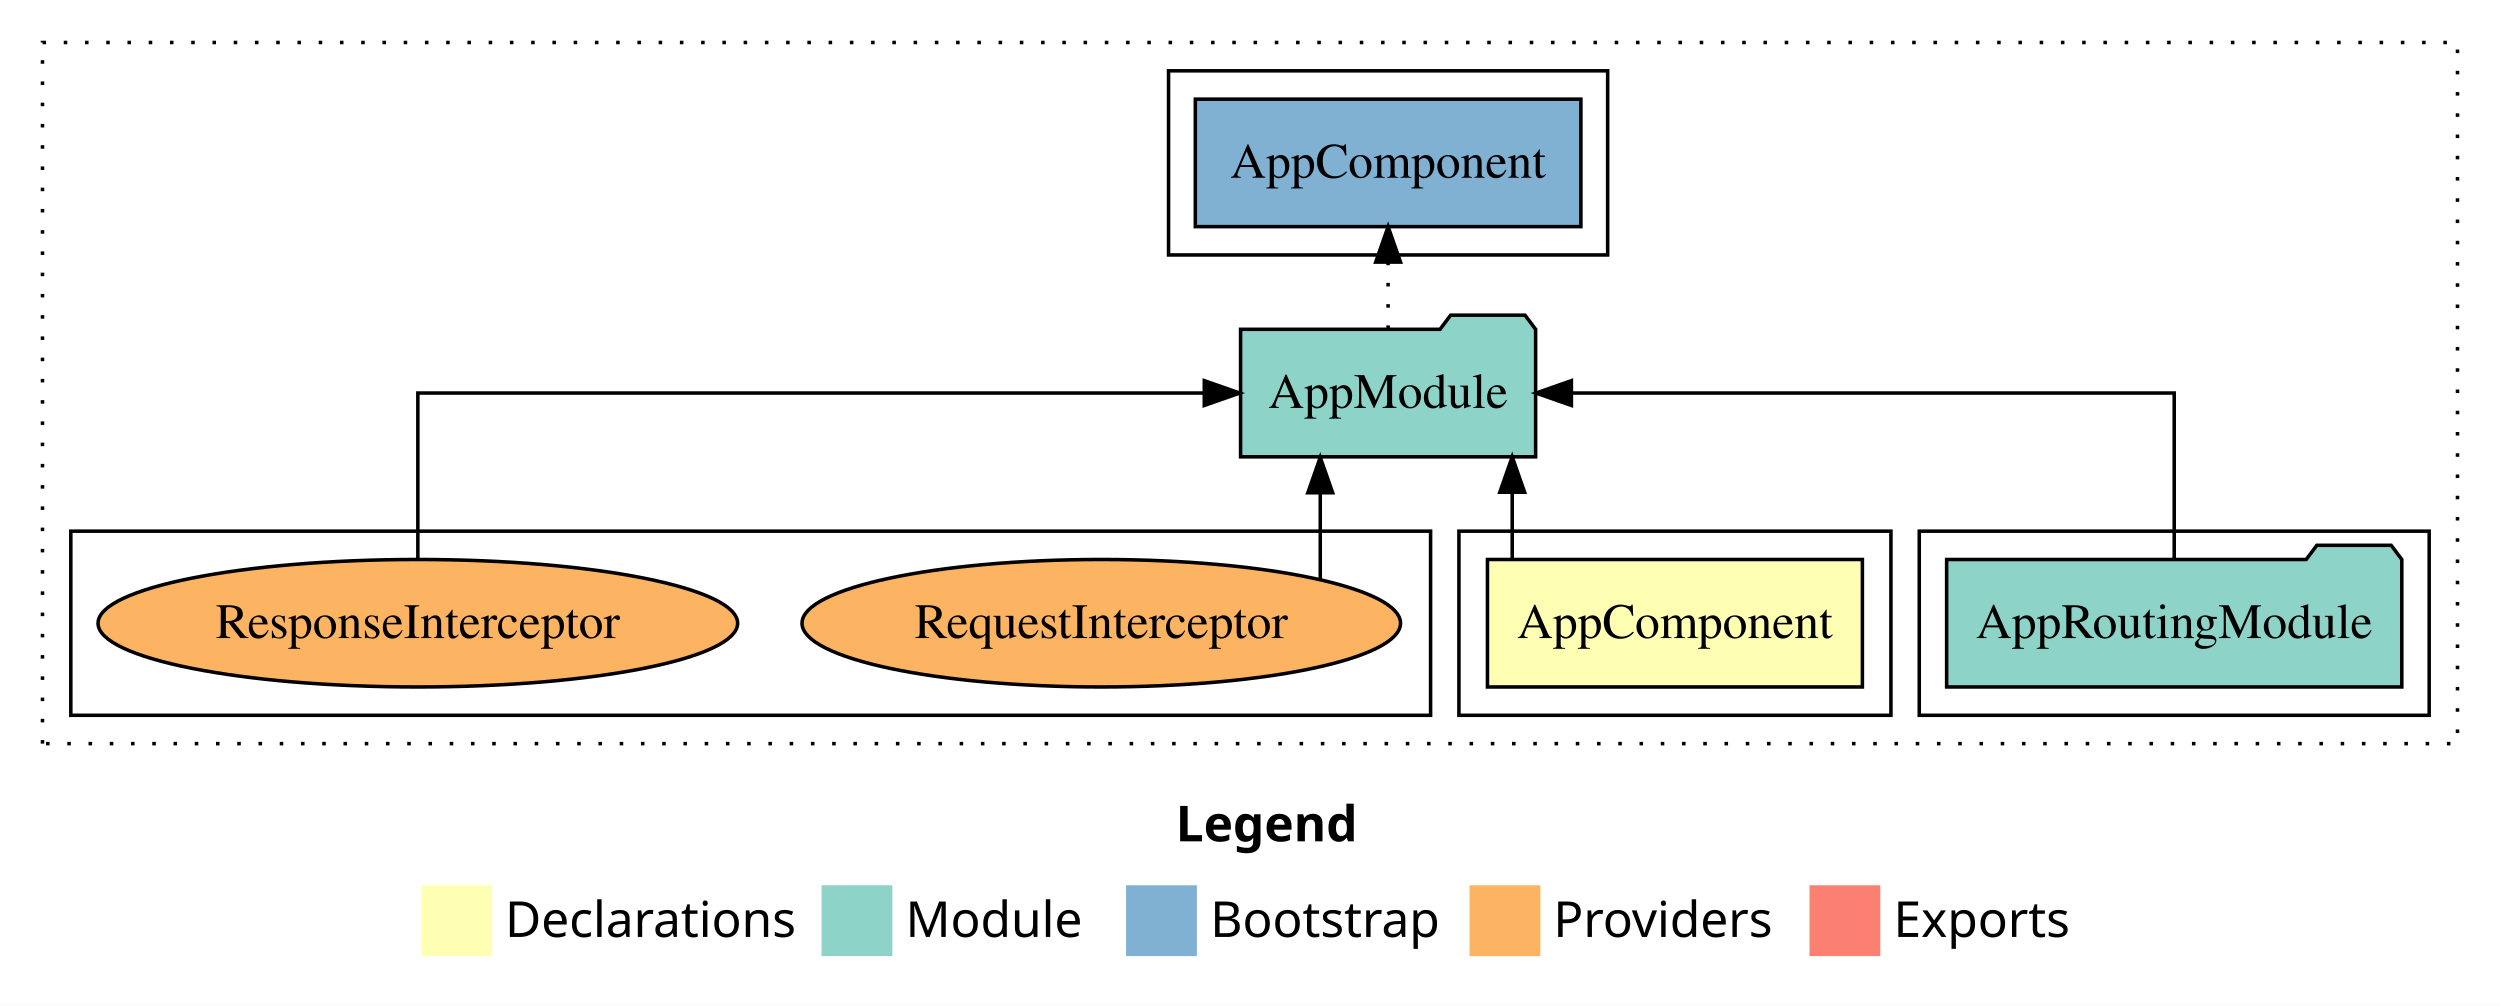
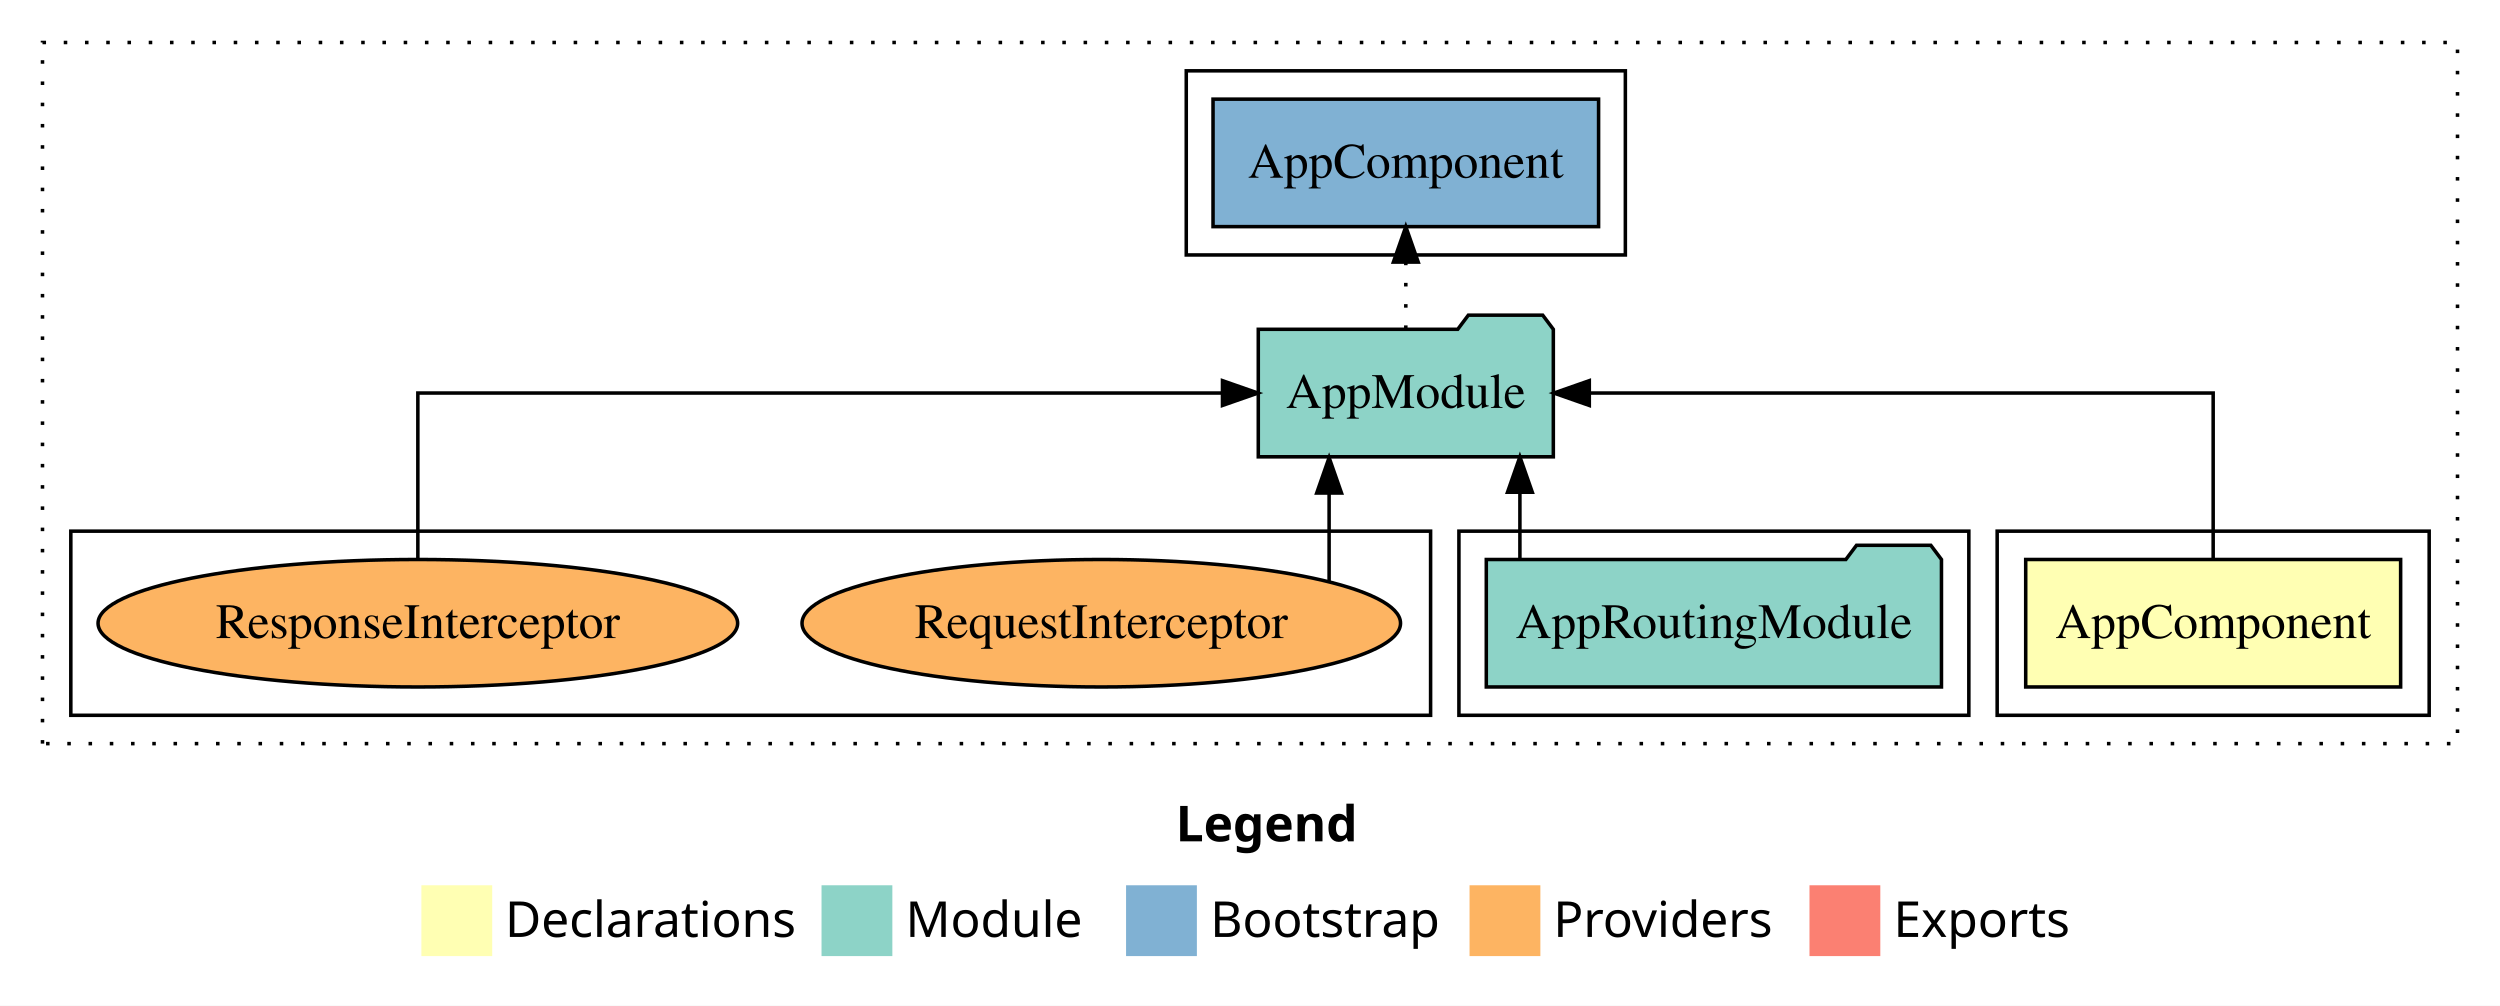
<svg xmlns="http://www.w3.org/2000/svg" width="706pt" height="284pt" viewBox="0.00 0.00 706.00 284.00">
  <g id="graph0" class="graph" transform="scale(1 1) rotate(0) translate(4 280)">
    <polygon fill="white" stroke="transparent" points="-4,4 -4,-280 702,-280 702,4 -4,4" />
    <text text-anchor="start" x="328.01" y="-42.4" font-family="sans-serif" font-weight="bold" font-size="14.00">Legend</text>
    <polygon fill="#ffffb3" stroke="transparent" points="115,-10 115,-30 135,-30 135,-10 115,-10" />
    <text text-anchor="start" x="138.63" y="-15.4" font-family="sans-serif" font-size="14.00">  Declarations</text>
    <polygon fill="#8dd3c7" stroke="transparent" points="228,-10 228,-30 248,-30 248,-10 228,-10" />
    <text text-anchor="start" x="251.73" y="-15.4" font-family="sans-serif" font-size="14.00">  Module</text>
    <polygon fill="#80b1d3" stroke="transparent" points="314,-10 314,-30 334,-30 334,-10 314,-10" />
    <text text-anchor="start" x="337.78" y="-15.4" font-family="sans-serif" font-size="14.00">  Bootstrap</text>
    <polygon fill="#fdb462" stroke="transparent" points="411,-10 411,-30 431,-30 431,-10 411,-10" />
    <text text-anchor="start" x="434.67" y="-15.4" font-family="sans-serif" font-size="14.00">  Providers</text>
    <polygon fill="#fb8072" stroke="transparent" points="507,-10 507,-30 527,-30 527,-10 507,-10" />
    <text text-anchor="start" x="530.73" y="-15.4" font-family="sans-serif" font-size="14.00">  Exports</text>
    <g id="clust1" class="cluster">
      <polygon fill="none" stroke="black" stroke-dasharray="1,5" points="8,-70 8,-268 690,-268 690,-70 8,-70" />
    </g>
-     <g id="clust4" class="cluster">
-       <polygon fill="none" stroke="black" points="538,-78 538,-130 682,-130 682,-78 538,-78" />
-     </g>
    <g id="clust6" class="cluster">
-       <polygon fill="none" stroke="black" points="326,-208 326,-260 450,-260 450,-208 326,-208" />
+       <polygon fill="none" stroke="black" points="331,-208 331,-260 455,-260 455,-208 331,-208" />
    </g>
    <g id="clust2" class="cluster">
-       <polygon fill="none" stroke="black" points="408,-78 408,-130 530,-130 530,-78 408,-78" />
+       <polygon fill="none" stroke="black" points="560,-78 560,-130 682,-130 682,-78 560,-78" />
+     </g>
+     <g id="clust4" class="cluster">
+       <polygon fill="none" stroke="black" points="408,-78 408,-130 552,-130 552,-78 408,-78" />
    </g>
    <g id="clust7" class="cluster">
      <polygon fill="none" stroke="black" points="16,-78 16,-130 400,-130 400,-78 16,-78" />
    </g>
    <g id="node1" class="node">
-       <polygon fill="#ffffb3" stroke="black" points="521.94,-122 416.06,-122 416.06,-86 521.94,-86 521.94,-122" />
-       <text text-anchor="middle" x="469" y="-99.8" font-family="Times,serif" font-size="14.00">AppComponent</text>
+       <polygon fill="#ffffb3" stroke="black" points="673.94,-122 568.06,-122 568.06,-86 673.94,-86 673.94,-122" />
+       <text text-anchor="middle" x="621" y="-99.8" font-family="Times,serif" font-size="14.00">AppComponent</text>
    </g>
    <g id="node2" class="node">
-       <polygon fill="#8dd3c7" stroke="black" points="429.66,-187 426.66,-191 405.66,-191 402.66,-187 346.34,-187 346.34,-151 429.66,-151 429.66,-187" />
-       <text text-anchor="middle" x="388" y="-164.8" font-family="Times,serif" font-size="14.00">AppModule</text>
+       <polygon fill="#8dd3c7" stroke="black" points="434.66,-187 431.66,-191 410.66,-191 407.66,-187 351.34,-187 351.34,-151 434.66,-151 434.66,-187" />
+       <text text-anchor="middle" x="393" y="-164.8" font-family="Times,serif" font-size="14.00">AppModule</text>
    </g>
    <g id="edge1" class="edge">
-       <path fill="none" stroke="black" d="M423.05,-122.11C423.05,-122.11 423.05,-140.99 423.05,-140.99" />
-       <polygon fill="black" stroke="black" points="419.55,-140.99 423.05,-150.99 426.55,-140.99 419.55,-140.99" />
+       <path fill="none" stroke="black" d="M621,-122.11C621,-141.34 621,-169 621,-169 621,-169 444.82,-169 444.82,-169" />
+       <polygon fill="black" stroke="black" points="444.82,-165.5 434.82,-169 444.82,-172.5 444.82,-165.5" />
    </g>
    <g id="node4" class="node">
-       <polygon fill="#80b1d3" stroke="black" points="442.44,-252 333.56,-252 333.56,-216 442.44,-216 442.44,-252" />
-       <text text-anchor="middle" x="388" y="-229.8" font-family="Times,serif" font-size="14.00">AppComponent </text>
+       <polygon fill="#80b1d3" stroke="black" points="447.44,-252 338.56,-252 338.56,-216 447.44,-216 447.44,-252" />
+       <text text-anchor="middle" x="393" y="-229.8" font-family="Times,serif" font-size="14.00">AppComponent </text>
    </g>
    <g id="edge3" class="edge">
-       <path fill="none" stroke="black" stroke-dasharray="1,5" d="M388,-187.11C388,-187.11 388,-205.99 388,-205.99" />
-       <polygon fill="black" stroke="black" points="384.5,-205.99 388,-215.99 391.5,-205.99 384.5,-205.99" />
+       <path fill="none" stroke="black" stroke-dasharray="1,5" d="M393,-187.11C393,-187.11 393,-205.99 393,-205.99" />
+       <polygon fill="black" stroke="black" points="389.5,-205.99 393,-215.99 396.5,-205.99 389.5,-205.99" />
    </g>
    <g id="node3" class="node">
-       <polygon fill="#8dd3c7" stroke="black" points="674.27,-122 671.27,-126 650.27,-126 647.27,-122 545.73,-122 545.73,-86 674.27,-86 674.27,-122" />
-       <text text-anchor="middle" x="610" y="-99.8" font-family="Times,serif" font-size="14.00">AppRoutingModule</text>
+       <polygon fill="#8dd3c7" stroke="black" points="544.27,-122 541.27,-126 520.27,-126 517.27,-122 415.73,-122 415.73,-86 544.27,-86 544.27,-122" />
+       <text text-anchor="middle" x="480" y="-99.8" font-family="Times,serif" font-size="14.00">AppRoutingModule</text>
    </g>
    <g id="edge2" class="edge">
-       <path fill="none" stroke="black" d="M610,-122.11C610,-141.34 610,-169 610,-169 610,-169 439.76,-169 439.76,-169" />
-       <polygon fill="black" stroke="black" points="439.76,-165.5 429.76,-169 439.76,-172.5 439.76,-165.5" />
+       <path fill="none" stroke="black" d="M425.22,-122.11C425.22,-122.11 425.22,-140.99 425.22,-140.99" />
+       <polygon fill="black" stroke="black" points="421.72,-140.99 425.22,-150.99 428.72,-140.99 421.72,-140.99" />
    </g>
    <g id="node5" class="node">
      <ellipse fill="#fdb462" stroke="black" cx="307" cy="-104" rx="84.51" ry="18" />
      <text text-anchor="middle" x="307" y="-99.8" font-family="Times,serif" font-size="14.00">RequestInterceptor</text>
    </g>
    <g id="edge4" class="edge">
-       <path fill="none" stroke="black" d="M368.84,-116.53C368.84,-116.53 368.84,-140.85 368.84,-140.85" />
-       <polygon fill="black" stroke="black" points="365.34,-140.85 368.84,-150.85 372.34,-140.85 365.34,-140.85" />
+       <path fill="none" stroke="black" d="M371.34,-115.92C371.34,-115.92 371.34,-140.77 371.34,-140.77" />
+       <polygon fill="black" stroke="black" points="367.84,-140.77 371.34,-150.77 374.84,-140.77 367.84,-140.77" />
    </g>
    <g id="node6" class="node">
      <ellipse fill="#fdb462" stroke="black" cx="114" cy="-104" rx="90.31" ry="18" />
      <text text-anchor="middle" x="114" y="-99.8" font-family="Times,serif" font-size="14.00">ResponseInterceptor</text>
    </g>
    <g id="edge5" class="edge">
-       <path fill="none" stroke="black" d="M114,-122.11C114,-141.34 114,-169 114,-169 114,-169 336.09,-169 336.09,-169" />
-       <polygon fill="black" stroke="black" points="336.09,-172.5 346.09,-169 336.09,-165.5 336.09,-172.5" />
+       <path fill="none" stroke="black" d="M114,-122.11C114,-141.34 114,-169 114,-169 114,-169 341.23,-169 341.23,-169" />
+       <polygon fill="black" stroke="black" points="341.23,-172.5 351.23,-169 341.23,-165.5 341.23,-172.5" />
    </g>
  </g>
</svg>
